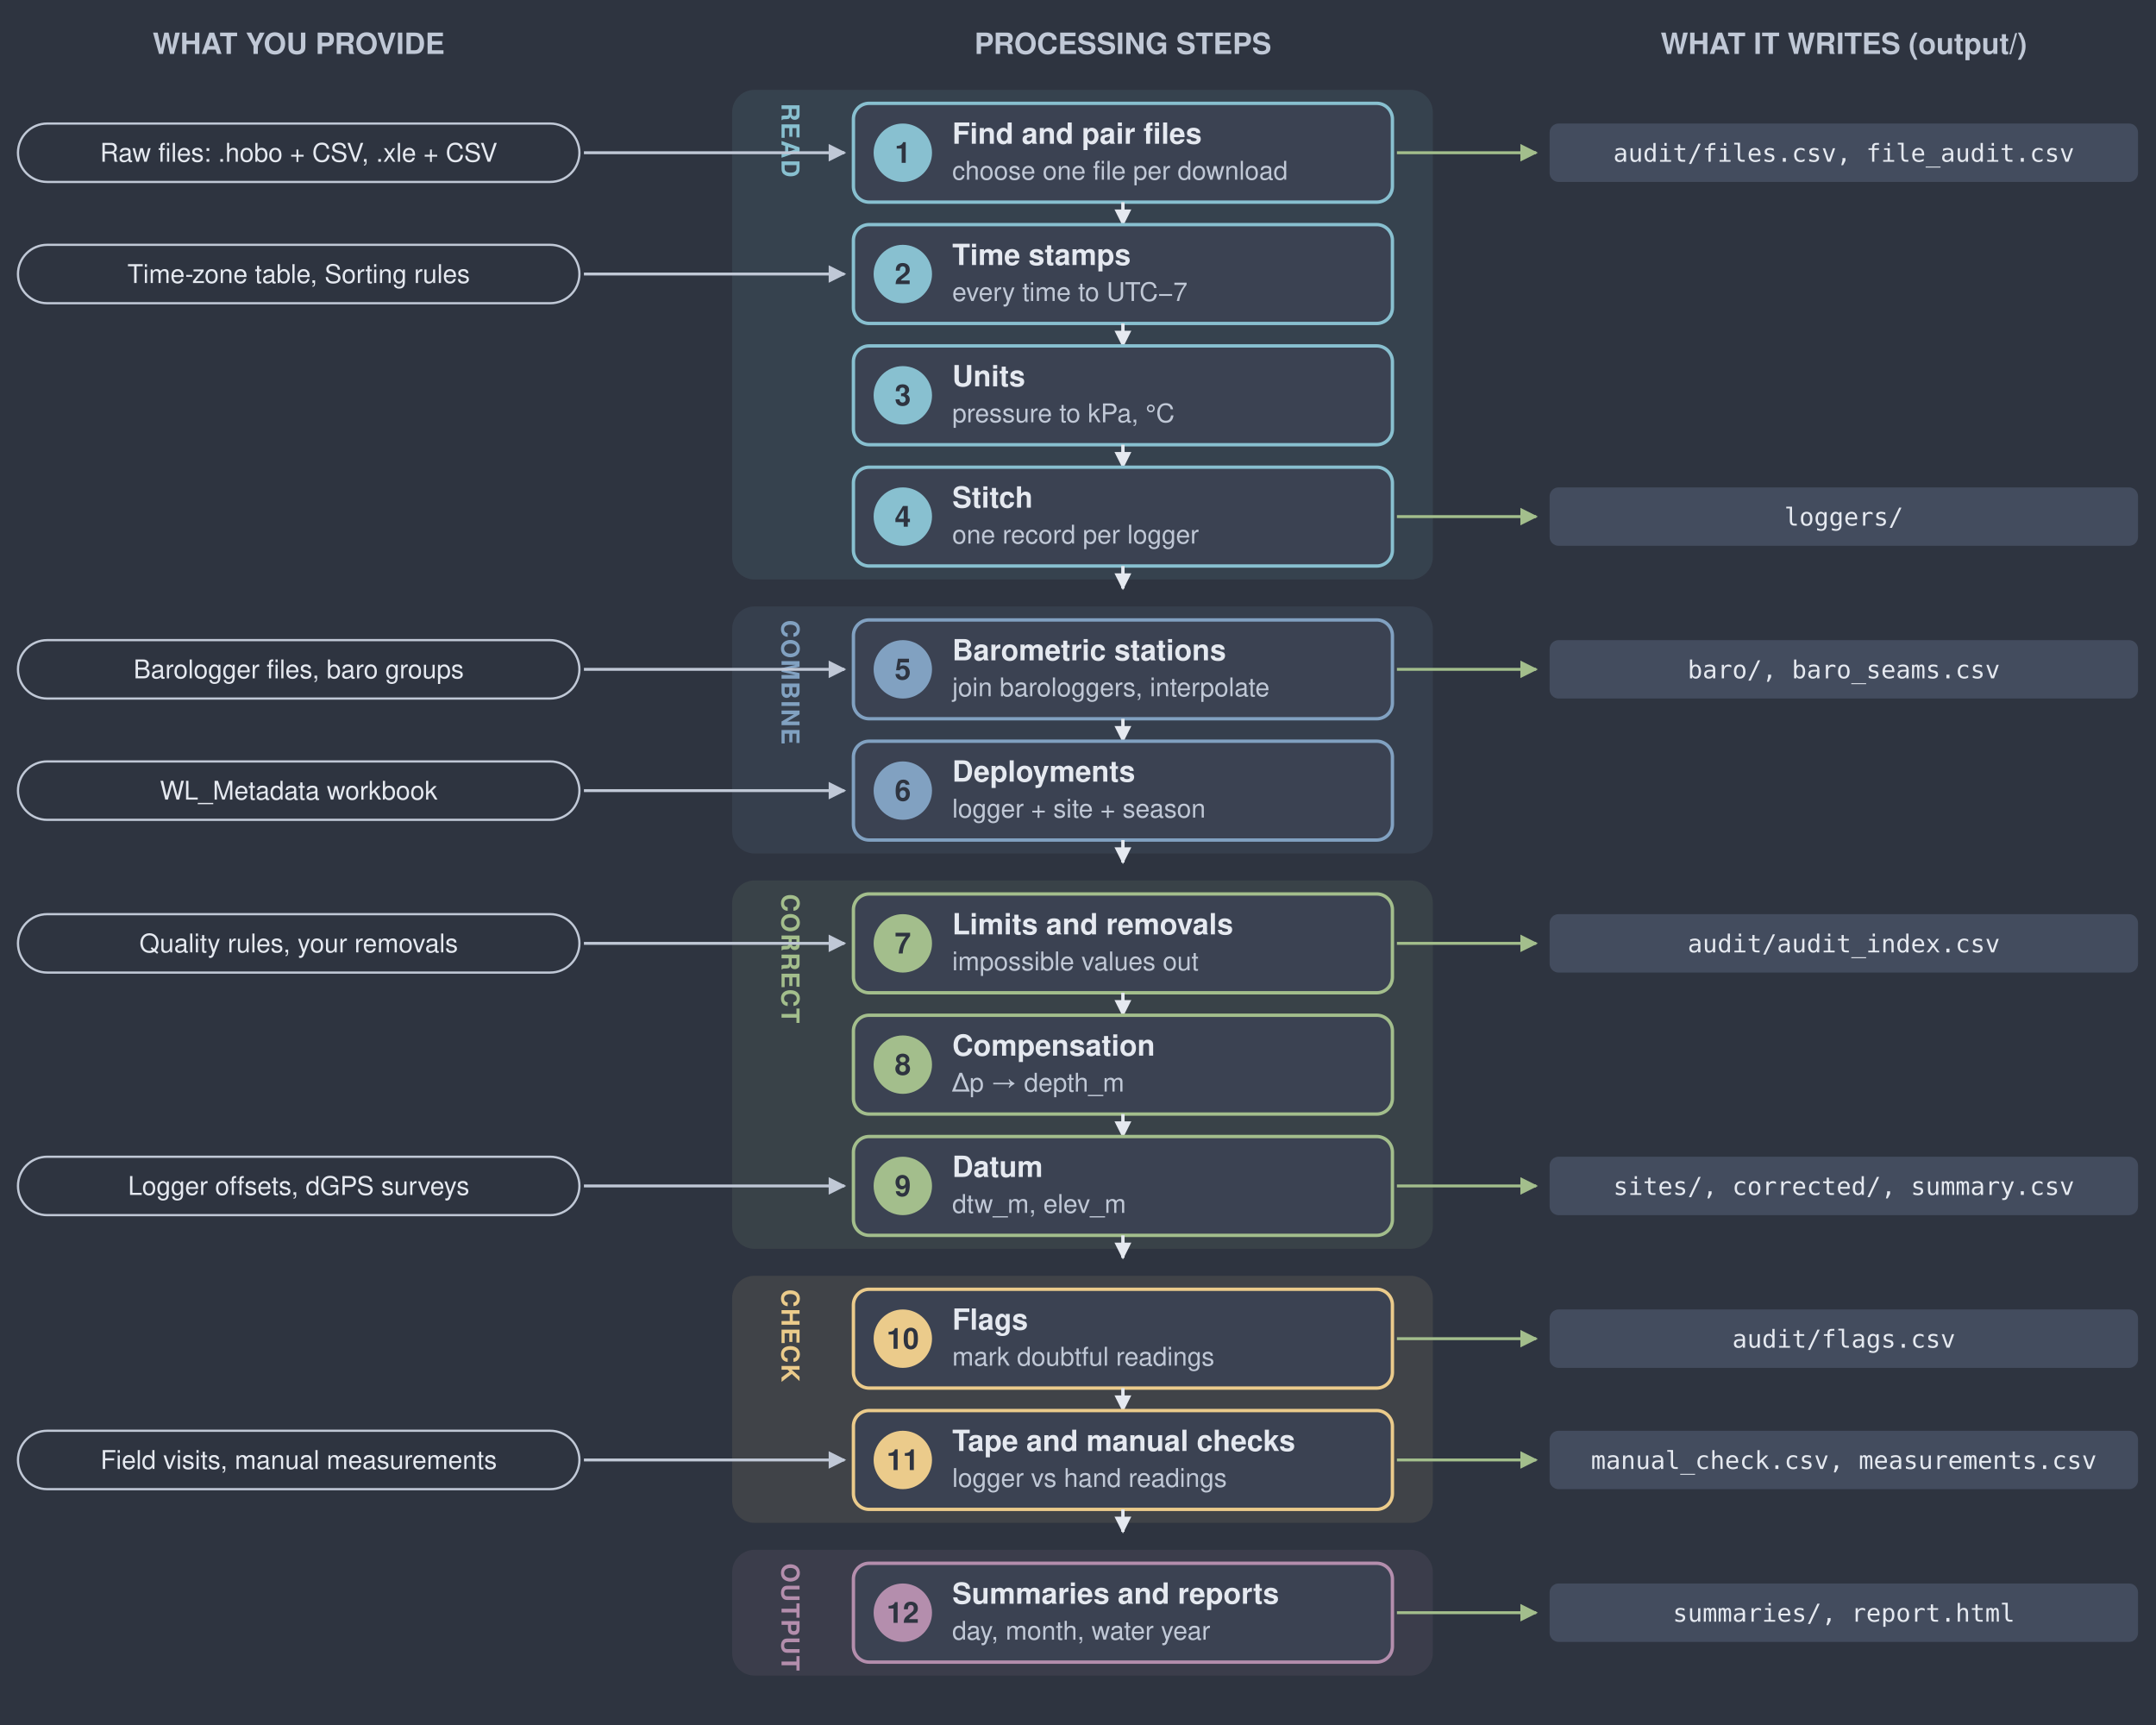
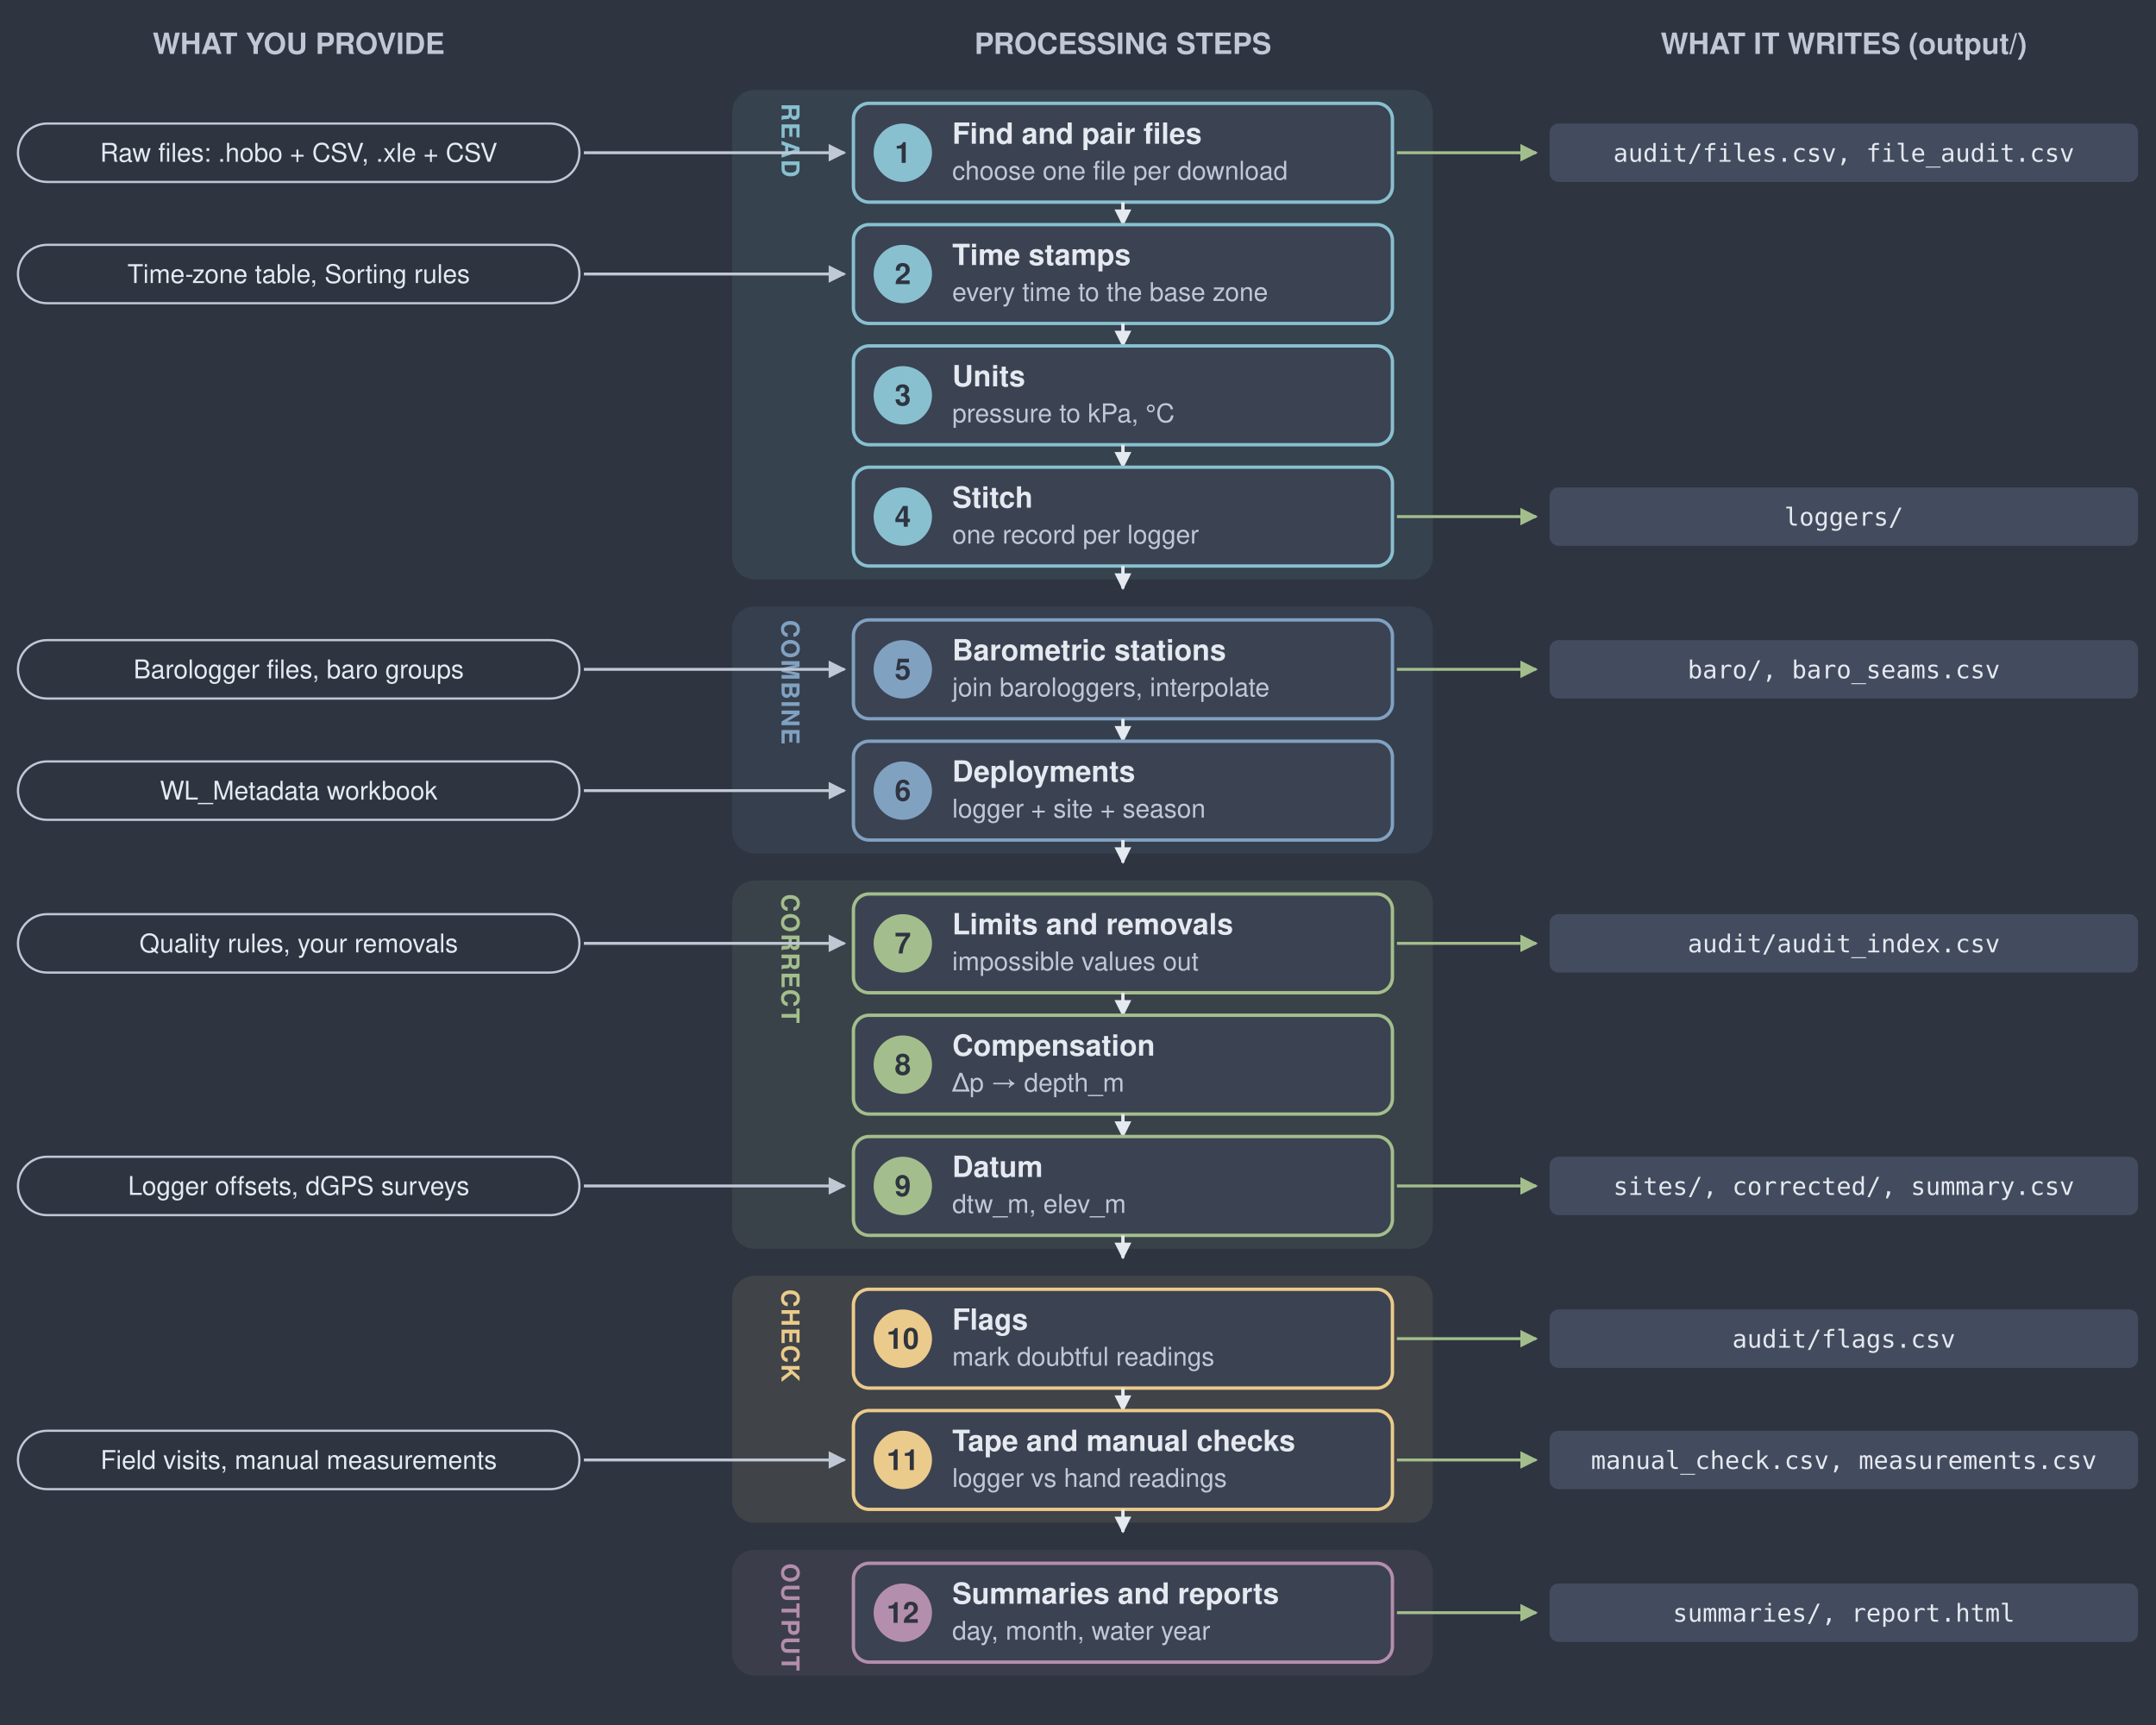
<svg xmlns="http://www.w3.org/2000/svg" viewBox="0 0 960 768" role="img" aria-label="WLR processing pipeline" style="width:100%;height:auto;font:13px -apple-system,Segoe UI,Helvetica,Arial,sans-serif">
  <rect width="960" height="768" fill="#2e3440" />
  <defs>
    <marker id="am" viewBox="0 0 10 10" refX="9" refY="5" markerWidth="6" markerHeight="6" orient="auto">
      <path d="M0,0L10,5L0,10z" style="fill:#c0c8d6" />
    </marker>
    <marker id="ag" viewBox="0 0 10 10" refX="9" refY="5" markerWidth="6" markerHeight="6" orient="auto">
      <path d="M0,0L10,5L0,10z" style="fill:#a3be8c" />
    </marker>
    <marker id="af" viewBox="0 0 10 10" refX="9" refY="5" markerWidth="5" markerHeight="5" orient="auto">
      <path d="M0,0L10,5L0,10z" style="fill:#e5e9f0" />
    </marker>
  </defs>
  <text x="133" y="24" text-anchor="middle" style="fill:#c0c8d6;font-weight:700">WHAT YOU PROVIDE</text>
  <text x="500.0" y="24" text-anchor="middle" style="fill:#c0c8d6;font-weight:700">PROCESSING STEPS</text>
  <text x="821" y="24" text-anchor="middle" style="fill:#c0c8d6;font-weight:700">WHAT IT WRITES (output/)</text>
  <rect x="326" y="40" width="312" height="218" rx="10" style="fill:#88c0d0;opacity:.10" />
  <text x="0" y="0" transform="translate(348 46.0) rotate(90)" style="fill:#88c0d0;font-weight:700;font-size:11px;letter-spacing:.6px">READ</text>
  <rect x="380" y="46" width="240" height="44" rx="7" style="fill:#3b4252;stroke:#88c0d0;stroke-width:1.5" />
  <circle cx="402" cy="68.0" r="13" style="fill:#88c0d0" />
  <text x="402" y="72.5" text-anchor="middle" style="fill:#2e3440;font-weight:700">1</text>
  <text x="424" y="64" style="fill:#e5e9f0;font-weight:600">Find and pair files</text>
  <text x="424" y="80" style="fill:#c0c8d6;font-size:11.5px">choose one file per download</text>
  <rect x="8" y="55.0" width="250" height="26" rx="13" style="fill:none;stroke:#c0c8d6" />
  <text x="133" y="72.0" text-anchor="middle" style="fill:#e5e9f0;font-size:11.5px">Raw files: .hobo + CSV, .xle + CSV</text>
  <line x1="260" y1="68.0" x2="376" y2="68.0" style="stroke:#c0c8d6;stroke-width:1.3" marker-end="url(#am)" />
  <line x1="622" y1="68.0" x2="684" y2="68.0" style="stroke:#a3be8c;stroke-width:1.3" marker-end="url(#ag)" />
  <rect x="690" y="55.0" width="262" height="26" rx="4" style="fill:#434c5e" />
  <text x="821" y="72.0" text-anchor="middle" style="fill:#e5e9f0;font:11px ui-monospace,Menlo,monospace">audit/files.csv, file_audit.csv</text>
  <line x1="500.0" y1="90" x2="500.0" y2="100" style="stroke:#e5e9f0;stroke-width:1.5" marker-end="url(#af)" />
  <rect x="380" y="100" width="240" height="44" rx="7" style="fill:#3b4252;stroke:#88c0d0;stroke-width:1.5" />
  <circle cx="402" cy="122.0" r="13" style="fill:#88c0d0" />
  <text x="402" y="126.5" text-anchor="middle" style="fill:#2e3440;font-weight:700">2</text>
  <text x="424" y="118" style="fill:#e5e9f0;font-weight:600">Time stamps</text>
-   <text x="424" y="134" style="fill:#c0c8d6;font-size:11.5px">every time to UTC−7</text>
+   <text x="424" y="134" style="fill:#c0c8d6;font-size:11.5px">every time to the base zone</text>
  <rect x="8" y="109.0" width="250" height="26" rx="13" style="fill:none;stroke:#c0c8d6" />
  <text x="133" y="126.0" text-anchor="middle" style="fill:#e5e9f0;font-size:11.5px">Time-zone table, Sorting rules</text>
  <line x1="260" y1="122.0" x2="376" y2="122.0" style="stroke:#c0c8d6;stroke-width:1.3" marker-end="url(#am)" />
  <line x1="500.0" y1="144" x2="500.0" y2="154" style="stroke:#e5e9f0;stroke-width:1.5" marker-end="url(#af)" />
  <rect x="380" y="154" width="240" height="44" rx="7" style="fill:#3b4252;stroke:#88c0d0;stroke-width:1.5" />
  <circle cx="402" cy="176.0" r="13" style="fill:#88c0d0" />
  <text x="402" y="180.5" text-anchor="middle" style="fill:#2e3440;font-weight:700">3</text>
  <text x="424" y="172" style="fill:#e5e9f0;font-weight:600">Units</text>
  <text x="424" y="188" style="fill:#c0c8d6;font-size:11.5px">pressure to kPa, °C</text>
  <line x1="500.0" y1="198" x2="500.0" y2="208" style="stroke:#e5e9f0;stroke-width:1.5" marker-end="url(#af)" />
  <rect x="380" y="208" width="240" height="44" rx="7" style="fill:#3b4252;stroke:#88c0d0;stroke-width:1.5" />
  <circle cx="402" cy="230.0" r="13" style="fill:#88c0d0" />
  <text x="402" y="234.5" text-anchor="middle" style="fill:#2e3440;font-weight:700">4</text>
  <text x="424" y="226" style="fill:#e5e9f0;font-weight:600">Stitch</text>
  <text x="424" y="242" style="fill:#c0c8d6;font-size:11.5px">one record per logger</text>
  <line x1="622" y1="230.0" x2="684" y2="230.0" style="stroke:#a3be8c;stroke-width:1.3" marker-end="url(#ag)" />
  <rect x="690" y="217.0" width="262" height="26" rx="4" style="fill:#434c5e" />
  <text x="821" y="234.0" text-anchor="middle" style="fill:#e5e9f0;font:11px ui-monospace,Menlo,monospace">loggers/</text>
  <line x1="500.0" y1="252" x2="500.0" y2="262" style="stroke:#e5e9f0;stroke-width:1.5" marker-end="url(#af)" />
  <rect x="326" y="270" width="312" height="110" rx="10" style="fill:#81a1c1;opacity:.10" />
  <text x="0" y="0" transform="translate(348 276.0) rotate(90)" style="fill:#81a1c1;font-weight:700;font-size:11px;letter-spacing:.6px">COMBINE</text>
  <rect x="380" y="276" width="240" height="44" rx="7" style="fill:#3b4252;stroke:#81a1c1;stroke-width:1.5" />
  <circle cx="402" cy="298.0" r="13" style="fill:#81a1c1" />
  <text x="402" y="302.5" text-anchor="middle" style="fill:#2e3440;font-weight:700">5</text>
  <text x="424" y="294" style="fill:#e5e9f0;font-weight:600">Barometric stations</text>
  <text x="424" y="310" style="fill:#c0c8d6;font-size:11.5px">join barologgers, interpolate</text>
  <rect x="8" y="285.0" width="250" height="26" rx="13" style="fill:none;stroke:#c0c8d6" />
  <text x="133" y="302.0" text-anchor="middle" style="fill:#e5e9f0;font-size:11.5px">Barologger files, baro groups</text>
  <line x1="260" y1="298.0" x2="376" y2="298.0" style="stroke:#c0c8d6;stroke-width:1.3" marker-end="url(#am)" />
  <line x1="622" y1="298.0" x2="684" y2="298.0" style="stroke:#a3be8c;stroke-width:1.3" marker-end="url(#ag)" />
  <rect x="690" y="285.0" width="262" height="26" rx="4" style="fill:#434c5e" />
  <text x="821" y="302.0" text-anchor="middle" style="fill:#e5e9f0;font:11px ui-monospace,Menlo,monospace">baro/, baro_seams.csv</text>
  <line x1="500.0" y1="320" x2="500.0" y2="330" style="stroke:#e5e9f0;stroke-width:1.5" marker-end="url(#af)" />
  <rect x="380" y="330" width="240" height="44" rx="7" style="fill:#3b4252;stroke:#81a1c1;stroke-width:1.5" />
  <circle cx="402" cy="352.0" r="13" style="fill:#81a1c1" />
  <text x="402" y="356.5" text-anchor="middle" style="fill:#2e3440;font-weight:700">6</text>
  <text x="424" y="348" style="fill:#e5e9f0;font-weight:600">Deployments</text>
  <text x="424" y="364" style="fill:#c0c8d6;font-size:11.5px">logger + site + season</text>
  <rect x="8" y="339.0" width="250" height="26" rx="13" style="fill:none;stroke:#c0c8d6" />
  <text x="133" y="356.0" text-anchor="middle" style="fill:#e5e9f0;font-size:11.5px">WL_Metadata workbook</text>
  <line x1="260" y1="352.0" x2="376" y2="352.0" style="stroke:#c0c8d6;stroke-width:1.3" marker-end="url(#am)" />
  <line x1="500.0" y1="374" x2="500.0" y2="384" style="stroke:#e5e9f0;stroke-width:1.5" marker-end="url(#af)" />
  <rect x="326" y="392" width="312" height="164" rx="10" style="fill:#a3be8c;opacity:.10" />
  <text x="0" y="0" transform="translate(348 398.0) rotate(90)" style="fill:#a3be8c;font-weight:700;font-size:11px;letter-spacing:.6px">CORRECT</text>
  <rect x="380" y="398" width="240" height="44" rx="7" style="fill:#3b4252;stroke:#a3be8c;stroke-width:1.5" />
  <circle cx="402" cy="420.0" r="13" style="fill:#a3be8c" />
  <text x="402" y="424.5" text-anchor="middle" style="fill:#2e3440;font-weight:700">7</text>
  <text x="424" y="416" style="fill:#e5e9f0;font-weight:600">Limits and removals</text>
  <text x="424" y="432" style="fill:#c0c8d6;font-size:11.5px">impossible values out</text>
  <rect x="8" y="407.0" width="250" height="26" rx="13" style="fill:none;stroke:#c0c8d6" />
  <text x="133" y="424.0" text-anchor="middle" style="fill:#e5e9f0;font-size:11.5px">Quality rules, your removals</text>
  <line x1="260" y1="420.0" x2="376" y2="420.0" style="stroke:#c0c8d6;stroke-width:1.3" marker-end="url(#am)" />
  <line x1="622" y1="420.0" x2="684" y2="420.0" style="stroke:#a3be8c;stroke-width:1.3" marker-end="url(#ag)" />
  <rect x="690" y="407.0" width="262" height="26" rx="4" style="fill:#434c5e" />
  <text x="821" y="424.0" text-anchor="middle" style="fill:#e5e9f0;font:11px ui-monospace,Menlo,monospace">audit/audit_index.csv</text>
  <line x1="500.0" y1="442" x2="500.0" y2="452" style="stroke:#e5e9f0;stroke-width:1.5" marker-end="url(#af)" />
  <rect x="380" y="452" width="240" height="44" rx="7" style="fill:#3b4252;stroke:#a3be8c;stroke-width:1.5" />
  <circle cx="402" cy="474.0" r="13" style="fill:#a3be8c" />
  <text x="402" y="478.5" text-anchor="middle" style="fill:#2e3440;font-weight:700">8</text>
  <text x="424" y="470" style="fill:#e5e9f0;font-weight:600">Compensation</text>
  <text x="424" y="486" style="fill:#c0c8d6;font-size:11.5px">Δp → depth_m</text>
  <line x1="500.0" y1="496" x2="500.0" y2="506" style="stroke:#e5e9f0;stroke-width:1.5" marker-end="url(#af)" />
  <rect x="380" y="506" width="240" height="44" rx="7" style="fill:#3b4252;stroke:#a3be8c;stroke-width:1.5" />
  <circle cx="402" cy="528.0" r="13" style="fill:#a3be8c" />
  <text x="402" y="532.5" text-anchor="middle" style="fill:#2e3440;font-weight:700">9</text>
  <text x="424" y="524" style="fill:#e5e9f0;font-weight:600">Datum</text>
  <text x="424" y="540" style="fill:#c0c8d6;font-size:11.5px">dtw_m, elev_m</text>
  <rect x="8" y="515.0" width="250" height="26" rx="13" style="fill:none;stroke:#c0c8d6" />
  <text x="133" y="532.0" text-anchor="middle" style="fill:#e5e9f0;font-size:11.5px">Logger offsets, dGPS surveys</text>
  <line x1="260" y1="528.0" x2="376" y2="528.0" style="stroke:#c0c8d6;stroke-width:1.3" marker-end="url(#am)" />
  <line x1="622" y1="528.0" x2="684" y2="528.0" style="stroke:#a3be8c;stroke-width:1.3" marker-end="url(#ag)" />
  <rect x="690" y="515.0" width="262" height="26" rx="4" style="fill:#434c5e" />
  <text x="821" y="532.0" text-anchor="middle" style="fill:#e5e9f0;font:11px ui-monospace,Menlo,monospace">sites/, corrected/, summary.csv</text>
  <line x1="500.0" y1="550" x2="500.0" y2="560" style="stroke:#e5e9f0;stroke-width:1.5" marker-end="url(#af)" />
  <rect x="326" y="568" width="312" height="110" rx="10" style="fill:#ebcb8b;opacity:.10" />
  <text x="0" y="0" transform="translate(348 574.0) rotate(90)" style="fill:#ebcb8b;font-weight:700;font-size:11px;letter-spacing:.6px">CHECK</text>
  <rect x="380" y="574" width="240" height="44" rx="7" style="fill:#3b4252;stroke:#ebcb8b;stroke-width:1.5" />
  <circle cx="402" cy="596.0" r="13" style="fill:#ebcb8b" />
  <text x="402" y="600.5" text-anchor="middle" style="fill:#2e3440;font-weight:700">10</text>
  <text x="424" y="592" style="fill:#e5e9f0;font-weight:600">Flags</text>
  <text x="424" y="608" style="fill:#c0c8d6;font-size:11.5px">mark doubtful readings</text>
  <line x1="622" y1="596.0" x2="684" y2="596.0" style="stroke:#a3be8c;stroke-width:1.3" marker-end="url(#ag)" />
  <rect x="690" y="583.0" width="262" height="26" rx="4" style="fill:#434c5e" />
  <text x="821" y="600.0" text-anchor="middle" style="fill:#e5e9f0;font:11px ui-monospace,Menlo,monospace">audit/flags.csv</text>
  <line x1="500.0" y1="618" x2="500.0" y2="628" style="stroke:#e5e9f0;stroke-width:1.5" marker-end="url(#af)" />
  <rect x="380" y="628" width="240" height="44" rx="7" style="fill:#3b4252;stroke:#ebcb8b;stroke-width:1.5" />
  <circle cx="402" cy="650.0" r="13" style="fill:#ebcb8b" />
  <text x="402" y="654.5" text-anchor="middle" style="fill:#2e3440;font-weight:700">11</text>
  <text x="424" y="646" style="fill:#e5e9f0;font-weight:600">Tape and manual checks</text>
  <text x="424" y="662" style="fill:#c0c8d6;font-size:11.5px">logger vs hand readings</text>
  <rect x="8" y="637.0" width="250" height="26" rx="13" style="fill:none;stroke:#c0c8d6" />
  <text x="133" y="654.0" text-anchor="middle" style="fill:#e5e9f0;font-size:11.5px">Field visits, manual measurements</text>
  <line x1="260" y1="650.0" x2="376" y2="650.0" style="stroke:#c0c8d6;stroke-width:1.3" marker-end="url(#am)" />
  <line x1="622" y1="650.0" x2="684" y2="650.0" style="stroke:#a3be8c;stroke-width:1.3" marker-end="url(#ag)" />
  <rect x="690" y="637.0" width="262" height="26" rx="4" style="fill:#434c5e" />
  <text x="821" y="654.0" text-anchor="middle" style="fill:#e5e9f0;font:11px ui-monospace,Menlo,monospace">manual_check.csv, measurements.csv</text>
  <line x1="500.0" y1="672" x2="500.0" y2="682" style="stroke:#e5e9f0;stroke-width:1.5" marker-end="url(#af)" />
  <rect x="326" y="690" width="312" height="56" rx="10" style="fill:#b48ead;opacity:.10" />
  <text x="0" y="0" transform="translate(348 696.0) rotate(90)" style="fill:#b48ead;font-weight:700;font-size:11px;letter-spacing:.6px">OUTPUT</text>
  <rect x="380" y="696" width="240" height="44" rx="7" style="fill:#3b4252;stroke:#b48ead;stroke-width:1.5" />
  <circle cx="402" cy="718.0" r="13" style="fill:#b48ead" />
  <text x="402" y="722.5" text-anchor="middle" style="fill:#2e3440;font-weight:700">12</text>
  <text x="424" y="714" style="fill:#e5e9f0;font-weight:600">Summaries and reports</text>
  <text x="424" y="730" style="fill:#c0c8d6;font-size:11.5px">day, month, water year</text>
  <line x1="622" y1="718.0" x2="684" y2="718.0" style="stroke:#a3be8c;stroke-width:1.3" marker-end="url(#ag)" />
  <rect x="690" y="705.0" width="262" height="26" rx="4" style="fill:#434c5e" />
  <text x="821" y="722.0" text-anchor="middle" style="fill:#e5e9f0;font:11px ui-monospace,Menlo,monospace">summaries/, report.html</text>
</svg>
